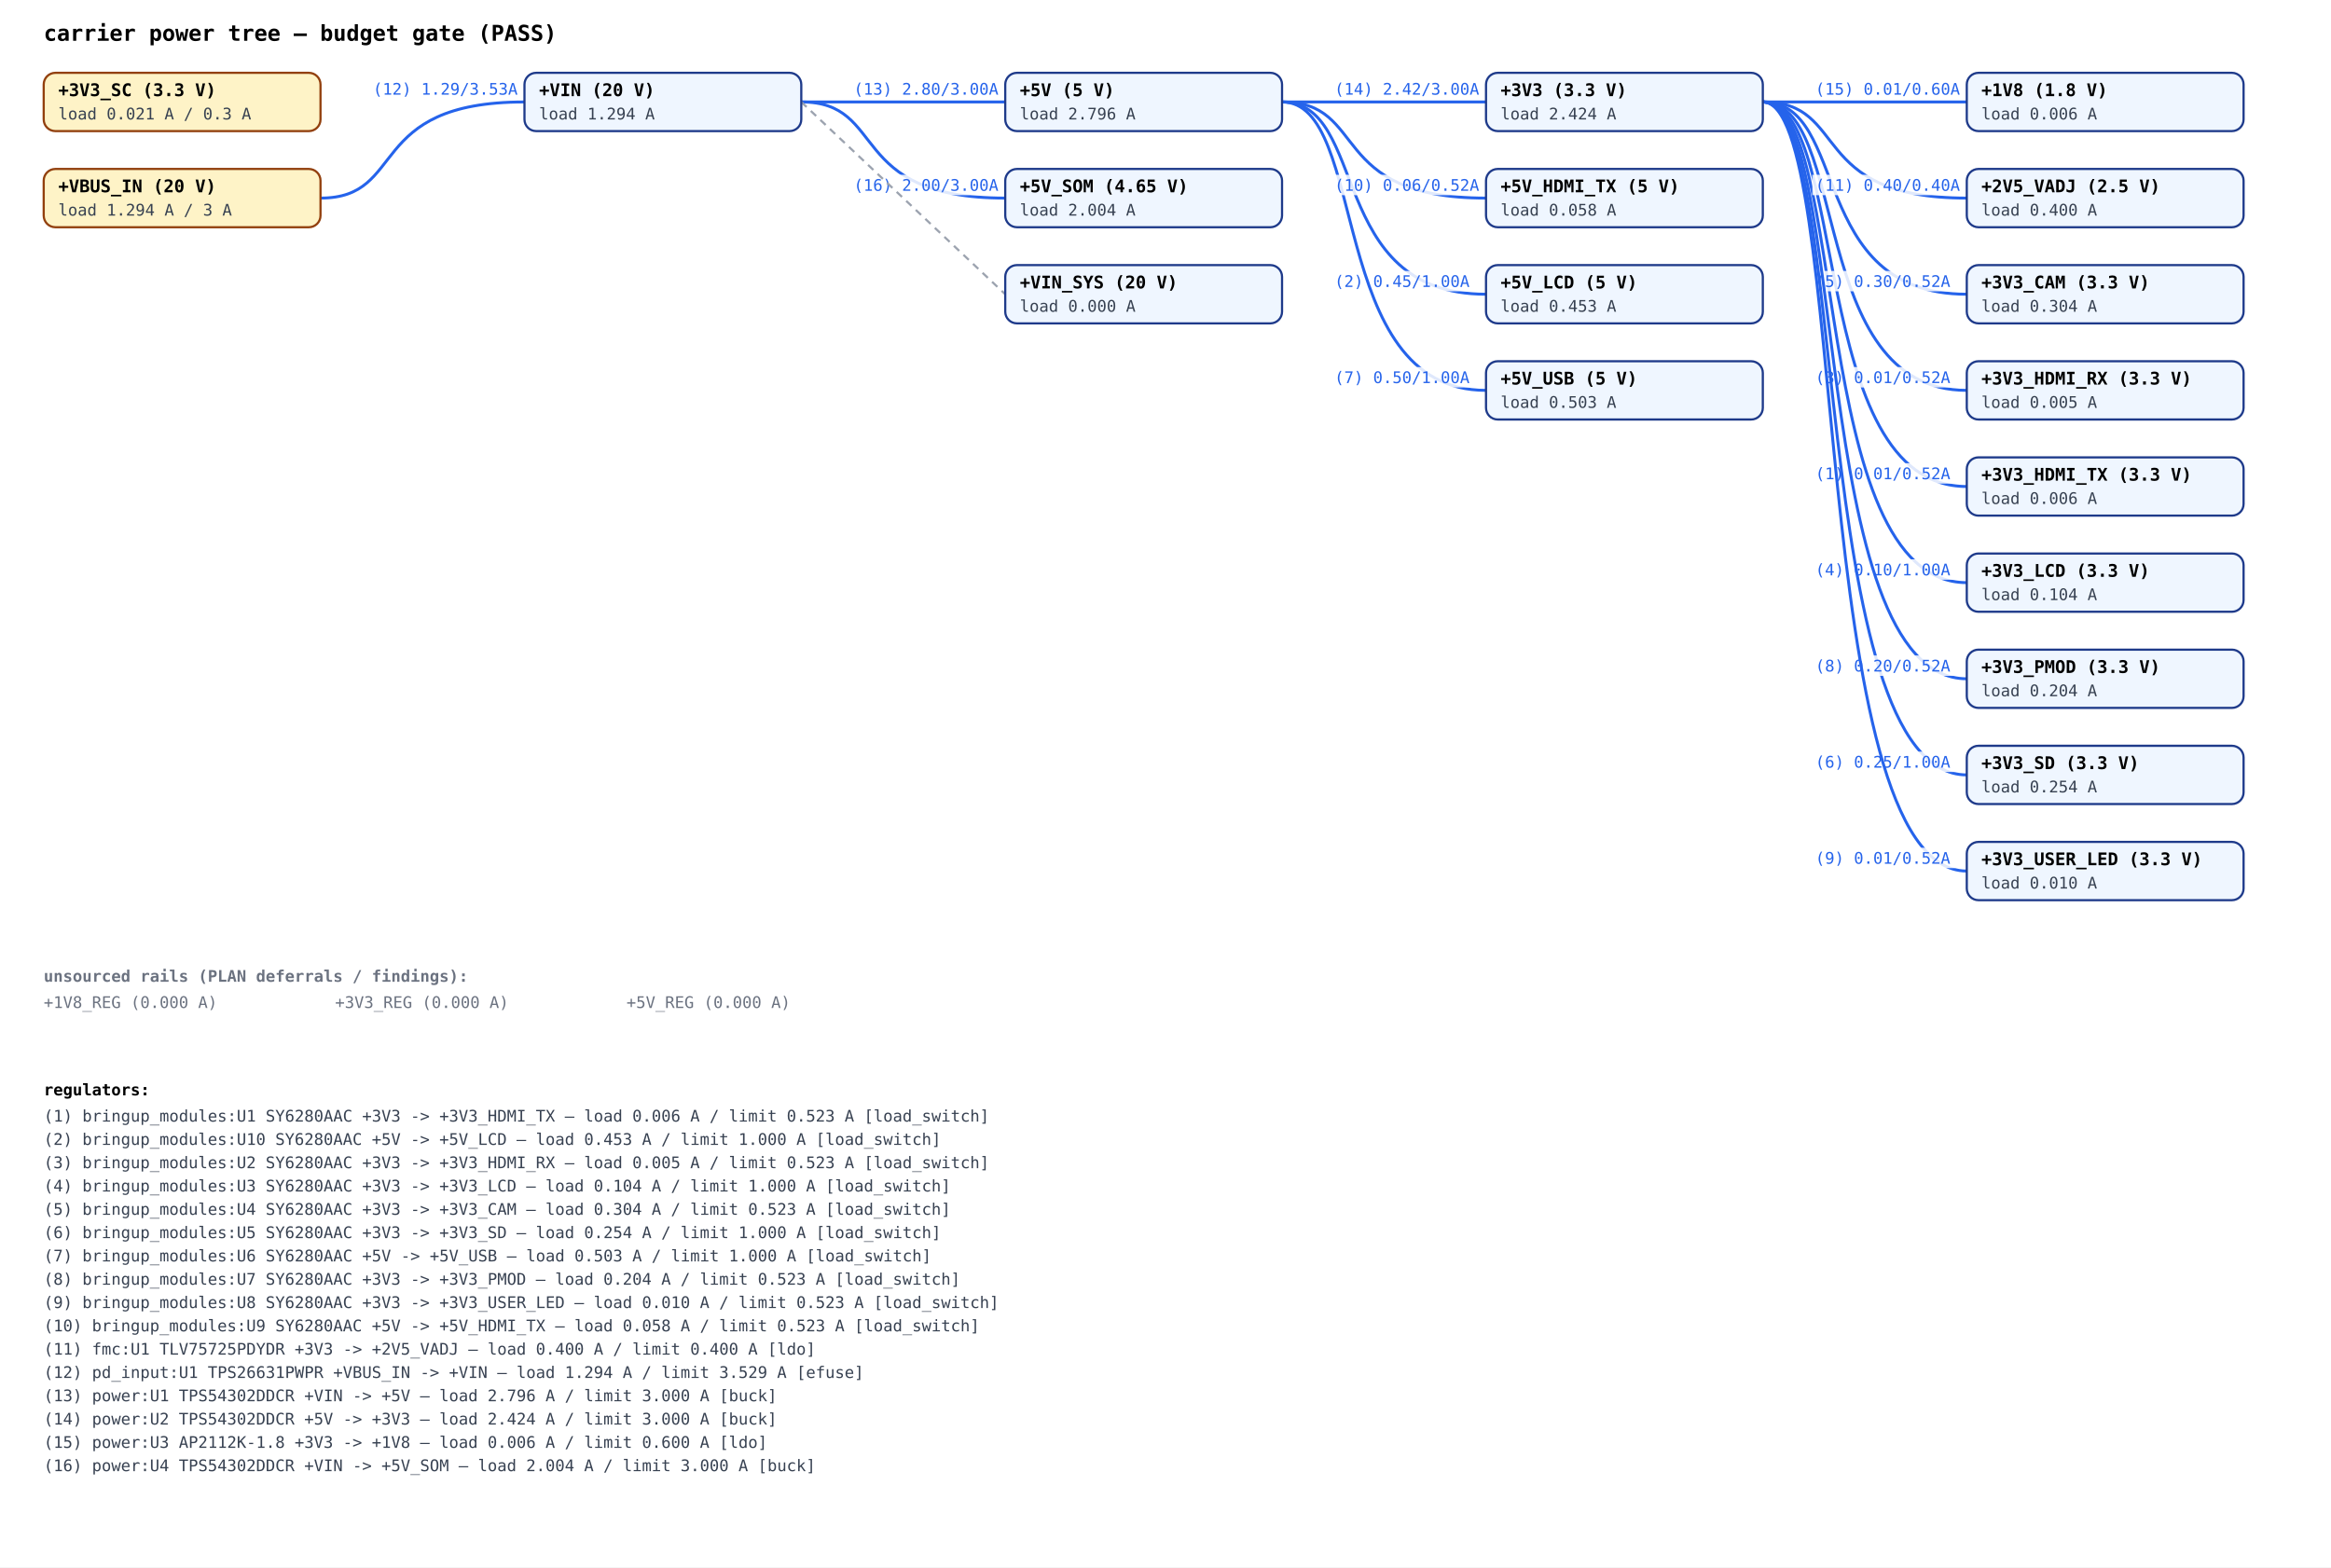
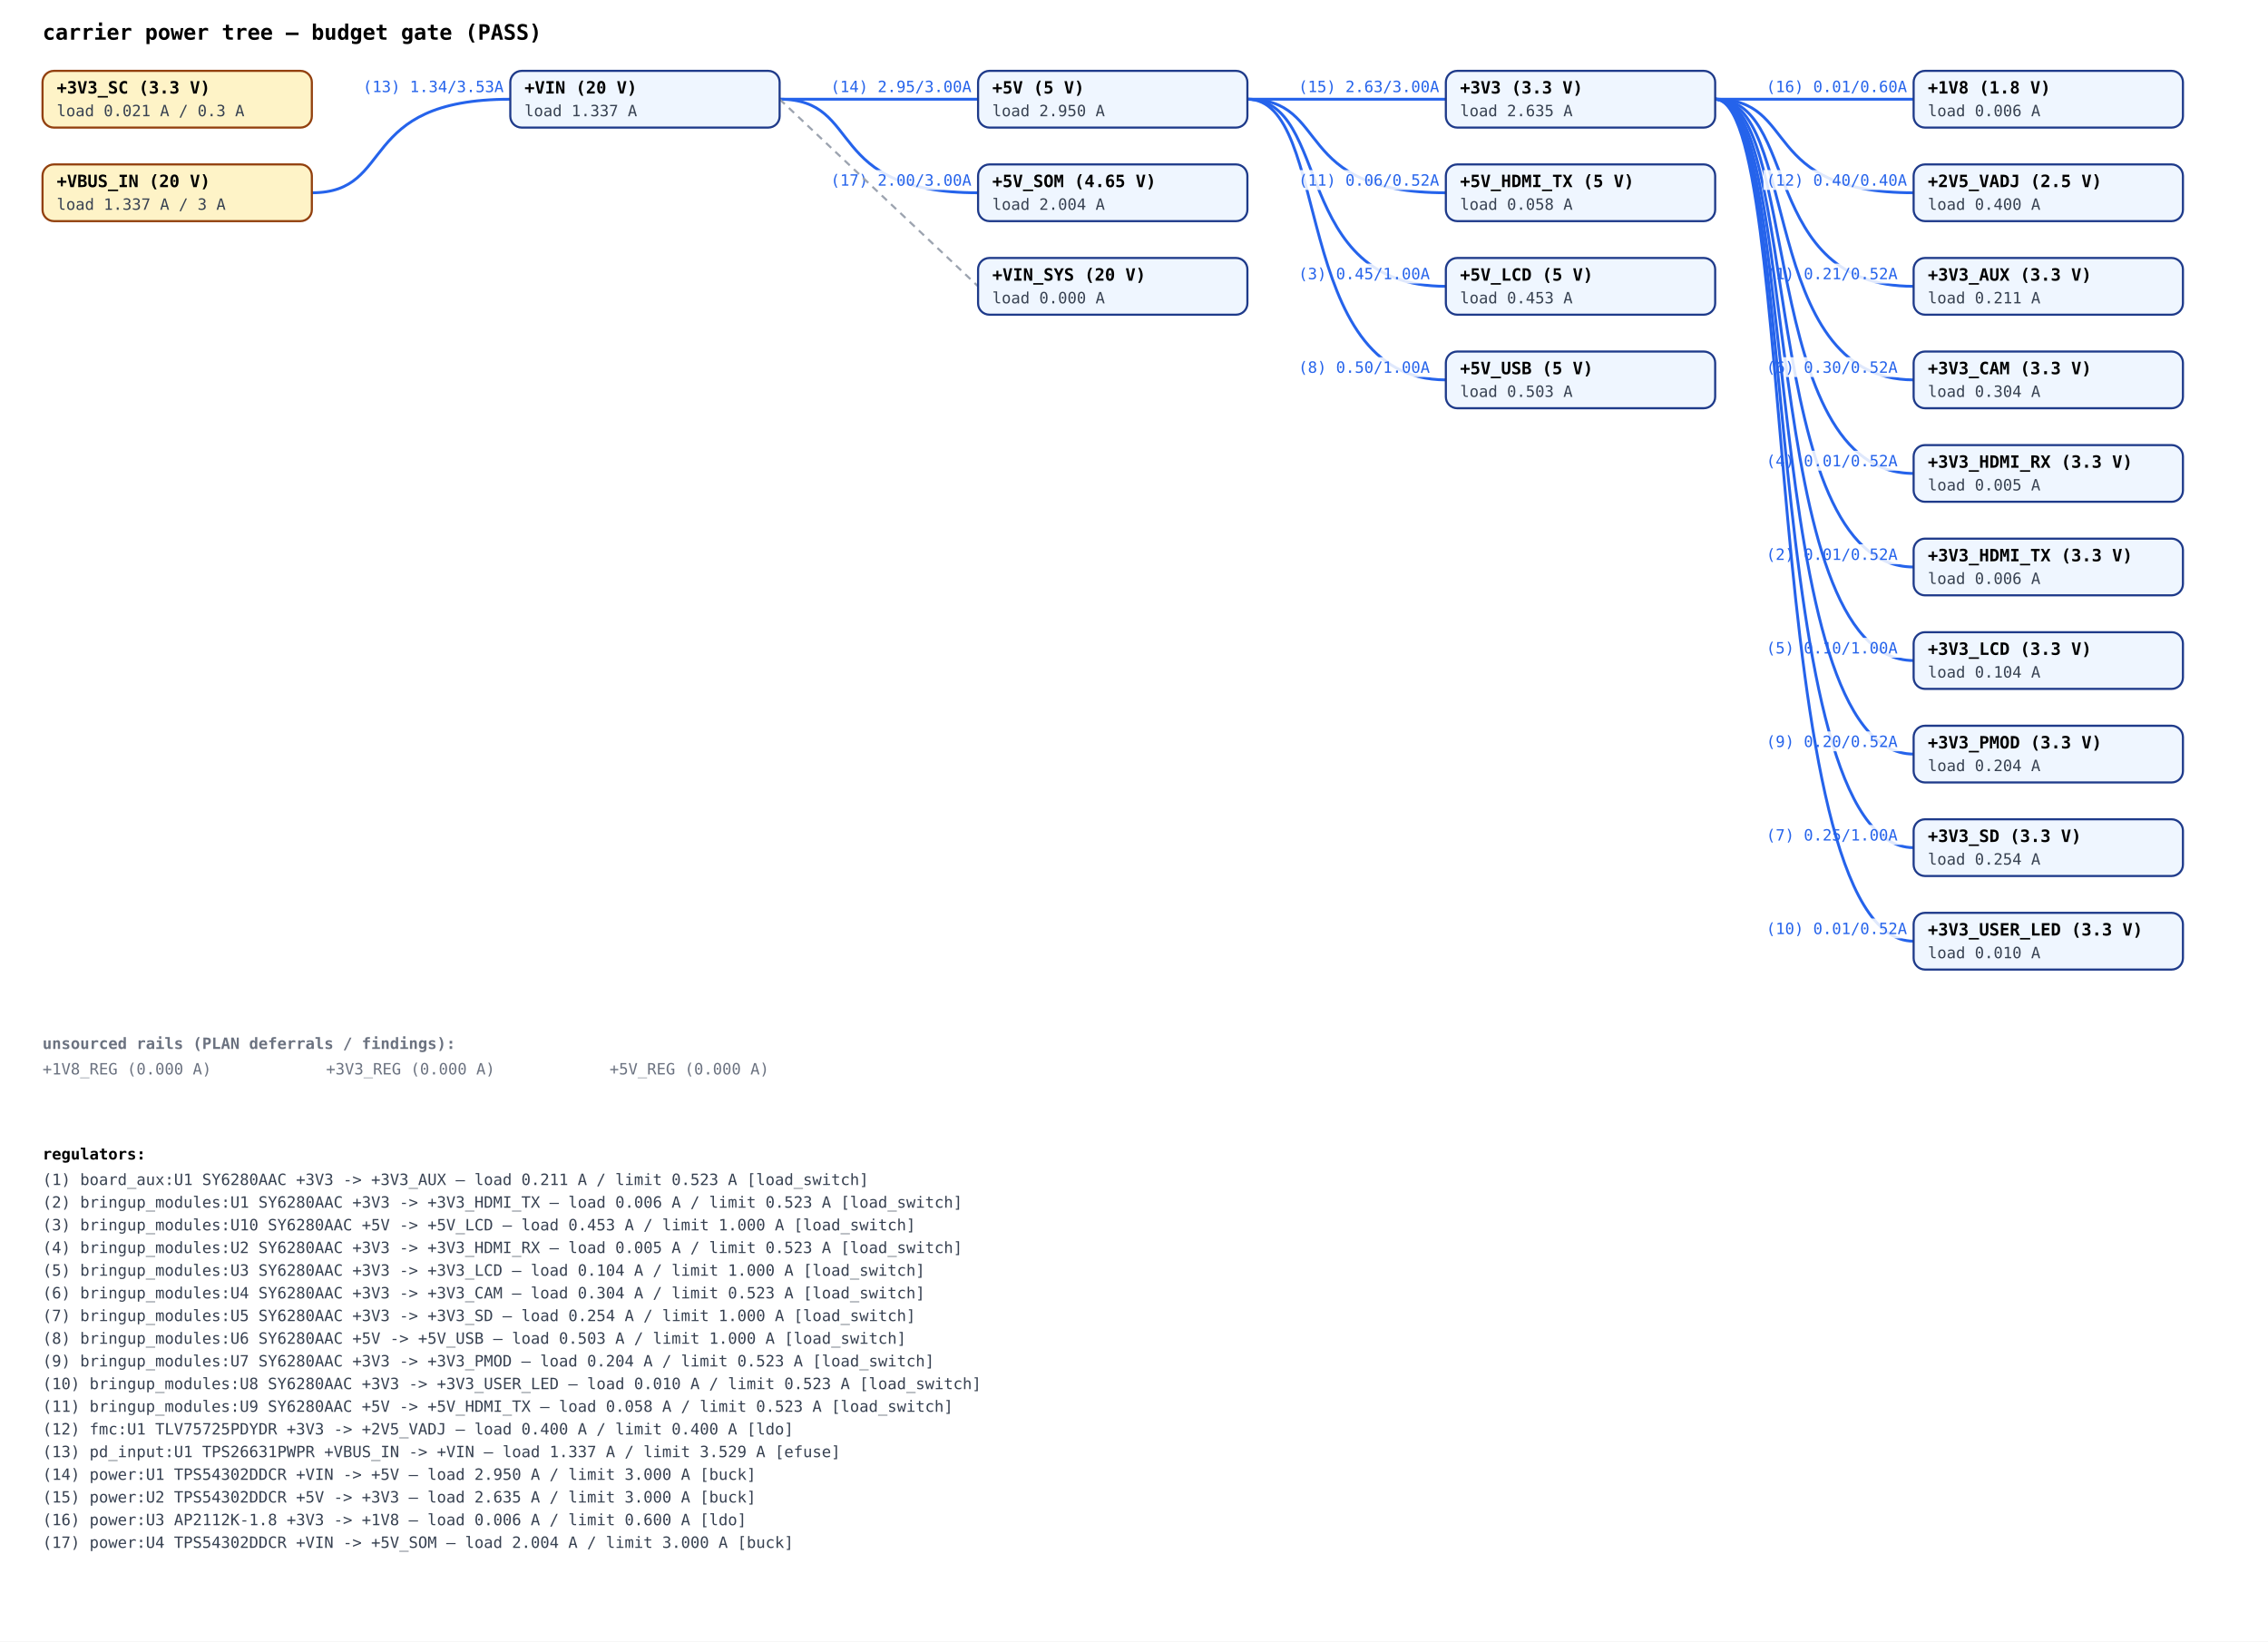
- <svg xmlns="http://www.w3.org/2000/svg" viewBox="0 0 1600 1076" font-family="ui-monospace, SFMono-Regular, Menlo, monospace" font-size="11">
-   <rect width="1600" height="1076" fill="white" />
+ <svg xmlns="http://www.w3.org/2000/svg" viewBox="0 0 1600 1158" font-family="ui-monospace, SFMono-Regular, Menlo, monospace" font-size="11">
+   <rect width="1600" height="1158" fill="white" />
  <text x="30" y="28" font-size="15" font-weight="bold">carrier power tree — budget gate (PASS)</text>
+   <path d="M1210,70 C1270,70 1240,202 1350,202" fill="none" stroke="#2563eb" stroke-width="2" />
+   <rect x="1244" y="186" width="98" height="14" fill="white" fill-opacity="0.85" />
+   <text x="1246" y="197" fill="#2563eb">(1) 0.21/0.52A</text>
+   <path d="M1210,70 C1270,70 1240,400 1350,400" fill="none" stroke="#2563eb" stroke-width="2" />
+   <rect x="1244" y="384" width="98" height="14" fill="white" fill-opacity="0.85" />
+   <text x="1246" y="395" fill="#2563eb">(2) 0.01/0.52A</text>
+   <path d="M880,70 C940,70 910,202 1020,202" fill="none" stroke="#2563eb" stroke-width="2" />
+   <rect x="914" y="186" width="98" height="14" fill="white" fill-opacity="0.85" />
+   <text x="916" y="197" fill="#2563eb">(3) 0.45/1.00A</text>
  <path d="M1210,70 C1270,70 1240,334 1350,334" fill="none" stroke="#2563eb" stroke-width="2" />
  <rect x="1244" y="318" width="98" height="14" fill="white" fill-opacity="0.85" />
-   <text x="1246" y="329" fill="#2563eb">(1) 0.01/0.52A</text>
-   <path d="M880,70 C940,70 910,202 1020,202" fill="none" stroke="#2563eb" stroke-width="2" />
-   <rect x="914" y="186" width="98" height="14" fill="white" fill-opacity="0.85" />
-   <text x="916" y="197" fill="#2563eb">(2) 0.45/1.00A</text>
+   <text x="1246" y="329" fill="#2563eb">(4) 0.01/0.52A</text>
+   <path d="M1210,70 C1270,70 1240,466 1350,466" fill="none" stroke="#2563eb" stroke-width="2" />
+   <rect x="1244" y="450" width="98" height="14" fill="white" fill-opacity="0.85" />
+   <text x="1246" y="461" fill="#2563eb">(5) 0.10/1.00A</text>
  <path d="M1210,70 C1270,70 1240,268 1350,268" fill="none" stroke="#2563eb" stroke-width="2" />
  <rect x="1244" y="252" width="98" height="14" fill="white" fill-opacity="0.85" />
-   <text x="1246" y="263" fill="#2563eb">(3) 0.01/0.52A</text>
-   <path d="M1210,70 C1270,70 1240,400 1350,400" fill="none" stroke="#2563eb" stroke-width="2" />
-   <rect x="1244" y="384" width="98" height="14" fill="white" fill-opacity="0.85" />
-   <text x="1246" y="395" fill="#2563eb">(4) 0.10/1.00A</text>
-   <path d="M1210,70 C1270,70 1240,202 1350,202" fill="none" stroke="#2563eb" stroke-width="2" />
-   <rect x="1244" y="186" width="98" height="14" fill="white" fill-opacity="0.85" />
-   <text x="1246" y="197" fill="#2563eb">(5) 0.30/0.52A</text>
+   <text x="1246" y="263" fill="#2563eb">(6) 0.30/0.52A</text>
+   <path d="M1210,70 C1270,70 1240,598 1350,598" fill="none" stroke="#2563eb" stroke-width="2" />
+   <rect x="1244" y="582" width="98" height="14" fill="white" fill-opacity="0.85" />
+   <text x="1246" y="593" fill="#2563eb">(7) 0.25/1.00A</text>
+   <path d="M880,70 C940,70 910,268 1020,268" fill="none" stroke="#2563eb" stroke-width="2" />
+   <rect x="914" y="252" width="98" height="14" fill="white" fill-opacity="0.85" />
+   <text x="916" y="263" fill="#2563eb">(8) 0.50/1.00A</text>
  <path d="M1210,70 C1270,70 1240,532 1350,532" fill="none" stroke="#2563eb" stroke-width="2" />
  <rect x="1244" y="516" width="98" height="14" fill="white" fill-opacity="0.85" />
-   <text x="1246" y="527" fill="#2563eb">(6) 0.25/1.00A</text>
-   <path d="M880,70 C940,70 910,268 1020,268" fill="none" stroke="#2563eb" stroke-width="2" />
-   <rect x="914" y="252" width="98" height="14" fill="white" fill-opacity="0.85" />
-   <text x="916" y="263" fill="#2563eb">(7) 0.50/1.00A</text>
-   <path d="M1210,70 C1270,70 1240,466 1350,466" fill="none" stroke="#2563eb" stroke-width="2" />
-   <rect x="1244" y="450" width="98" height="14" fill="white" fill-opacity="0.85" />
-   <text x="1246" y="461" fill="#2563eb">(8) 0.20/0.52A</text>
-   <path d="M1210,70 C1270,70 1240,598 1350,598" fill="none" stroke="#2563eb" stroke-width="2" />
-   <rect x="1244" y="582" width="98" height="14" fill="white" fill-opacity="0.85" />
-   <text x="1246" y="593" fill="#2563eb">(9) 0.01/0.52A</text>
+   <text x="1246" y="527" fill="#2563eb">(9) 0.20/0.52A</text>
+   <path d="M1210,70 C1270,70 1240,664 1350,664" fill="none" stroke="#2563eb" stroke-width="2" />
+   <rect x="1244" y="648" width="105" height="14" fill="white" fill-opacity="0.85" />
+   <text x="1246" y="659" fill="#2563eb">(10) 0.01/0.52A</text>
  <path d="M880,70 C940,70 910,136 1020,136" fill="none" stroke="#2563eb" stroke-width="2" />
  <rect x="914" y="120" width="105" height="14" fill="white" fill-opacity="0.85" />
-   <text x="916" y="131" fill="#2563eb">(10) 0.06/0.52A</text>
+   <text x="916" y="131" fill="#2563eb">(11) 0.06/0.52A</text>
  <path d="M1210,70 C1270,70 1240,136 1350,136" fill="none" stroke="#2563eb" stroke-width="2" />
  <rect x="1244" y="120" width="105" height="14" fill="white" fill-opacity="0.85" />
-   <text x="1246" y="131" fill="#2563eb">(11) 0.40/0.40A</text>
+   <text x="1246" y="131" fill="#2563eb">(12) 0.40/0.40A</text>
  <path d="M220,136 C280,136 250,70 360,70" fill="none" stroke="#2563eb" stroke-width="2" />
  <rect x="254" y="54" width="105" height="14" fill="white" fill-opacity="0.85" />
-   <text x="256" y="65" fill="#2563eb">(12) 1.29/3.53A</text>
+   <text x="256" y="65" fill="#2563eb">(13) 1.34/3.53A</text>
  <path d="M550,70 C610,70 580,70 690,70" fill="none" stroke="#2563eb" stroke-width="2" />
  <rect x="584" y="54" width="105" height="14" fill="white" fill-opacity="0.85" />
-   <text x="586" y="65" fill="#2563eb">(13) 2.80/3.00A</text>
+   <text x="586" y="65" fill="#2563eb">(14) 2.95/3.00A</text>
  <path d="M880,70 C940,70 910,70 1020,70" fill="none" stroke="#2563eb" stroke-width="2" />
  <rect x="914" y="54" width="105" height="14" fill="white" fill-opacity="0.85" />
-   <text x="916" y="65" fill="#2563eb">(14) 2.42/3.00A</text>
+   <text x="916" y="65" fill="#2563eb">(15) 2.63/3.00A</text>
  <path d="M1210,70 C1270,70 1240,70 1350,70" fill="none" stroke="#2563eb" stroke-width="2" />
  <rect x="1244" y="54" width="105" height="14" fill="white" fill-opacity="0.85" />
-   <text x="1246" y="65" fill="#2563eb">(15) 0.01/0.60A</text>
+   <text x="1246" y="65" fill="#2563eb">(16) 0.01/0.60A</text>
  <path d="M550,70 C610,70 580,136 690,136" fill="none" stroke="#2563eb" stroke-width="2" />
  <rect x="584" y="120" width="105" height="14" fill="white" fill-opacity="0.85" />
-   <text x="586" y="131" fill="#2563eb">(16) 2.00/3.00A</text>
+   <text x="586" y="131" fill="#2563eb">(17) 2.00/3.00A</text>
  <line x1="550" y1="70" x2="690" y2="202" stroke="#9ca3af" stroke-width="1.5" stroke-dasharray="5,4" />
  <rect x="30" y="50" width="190" height="40" rx="8" fill="#fef3c7" stroke="#92400e" stroke-width="1.5" />
  <text x="40" y="66" font-weight="bold" font-size="12">+3V3_SC (3.3 V)</text>
  <text x="40" y="82" fill="#374151">load 0.021 A / 0.3 A</text>
  <rect x="30" y="116" width="190" height="40" rx="8" fill="#fef3c7" stroke="#92400e" stroke-width="1.5" />
  <text x="40" y="132" font-weight="bold" font-size="12">+VBUS_IN (20 V)</text>
-   <text x="40" y="148" fill="#374151">load 1.294 A / 3 A</text>
+   <text x="40" y="148" fill="#374151">load 1.337 A / 3 A</text>
  <rect x="360" y="50" width="190" height="40" rx="8" fill="#eff6ff" stroke="#1e3a8a" stroke-width="1.5" />
  <text x="370" y="66" font-weight="bold" font-size="12">+VIN (20 V)</text>
-   <text x="370" y="82" fill="#374151">load 1.294 A</text>
+   <text x="370" y="82" fill="#374151">load 1.337 A</text>
  <rect x="690" y="50" width="190" height="40" rx="8" fill="#eff6ff" stroke="#1e3a8a" stroke-width="1.5" />
  <text x="700" y="66" font-weight="bold" font-size="12">+5V (5 V)</text>
-   <text x="700" y="82" fill="#374151">load 2.796 A</text>
+   <text x="700" y="82" fill="#374151">load 2.950 A</text>
  <rect x="690" y="116" width="190" height="40" rx="8" fill="#eff6ff" stroke="#1e3a8a" stroke-width="1.5" />
  <text x="700" y="132" font-weight="bold" font-size="12">+5V_SOM (4.65 V)</text>
  <text x="700" y="148" fill="#374151">load 2.004 A</text>
  <rect x="690" y="182" width="190" height="40" rx="8" fill="#eff6ff" stroke="#1e3a8a" stroke-width="1.5" />
  <text x="700" y="198" font-weight="bold" font-size="12">+VIN_SYS (20 V)</text>
  <text x="700" y="214" fill="#374151">load 0.000 A</text>
  <rect x="1020" y="50" width="190" height="40" rx="8" fill="#eff6ff" stroke="#1e3a8a" stroke-width="1.5" />
  <text x="1030" y="66" font-weight="bold" font-size="12">+3V3 (3.3 V)</text>
-   <text x="1030" y="82" fill="#374151">load 2.424 A</text>
+   <text x="1030" y="82" fill="#374151">load 2.635 A</text>
  <rect x="1020" y="116" width="190" height="40" rx="8" fill="#eff6ff" stroke="#1e3a8a" stroke-width="1.5" />
  <text x="1030" y="132" font-weight="bold" font-size="12">+5V_HDMI_TX (5 V)</text>
  <text x="1030" y="148" fill="#374151">load 0.058 A</text>
  <rect x="1020" y="182" width="190" height="40" rx="8" fill="#eff6ff" stroke="#1e3a8a" stroke-width="1.5" />
  <text x="1030" y="198" font-weight="bold" font-size="12">+5V_LCD (5 V)</text>
  <text x="1030" y="214" fill="#374151">load 0.453 A</text>
  <rect x="1020" y="248" width="190" height="40" rx="8" fill="#eff6ff" stroke="#1e3a8a" stroke-width="1.5" />
  <text x="1030" y="264" font-weight="bold" font-size="12">+5V_USB (5 V)</text>
  <text x="1030" y="280" fill="#374151">load 0.503 A</text>
  <rect x="1350" y="50" width="190" height="40" rx="8" fill="#eff6ff" stroke="#1e3a8a" stroke-width="1.5" />
  <text x="1360" y="66" font-weight="bold" font-size="12">+1V8 (1.8 V)</text>
  <text x="1360" y="82" fill="#374151">load 0.006 A</text>
  <rect x="1350" y="116" width="190" height="40" rx="8" fill="#eff6ff" stroke="#1e3a8a" stroke-width="1.5" />
  <text x="1360" y="132" font-weight="bold" font-size="12">+2V5_VADJ (2.5 V)</text>
  <text x="1360" y="148" fill="#374151">load 0.400 A</text>
  <rect x="1350" y="182" width="190" height="40" rx="8" fill="#eff6ff" stroke="#1e3a8a" stroke-width="1.5" />
-   <text x="1360" y="198" font-weight="bold" font-size="12">+3V3_CAM (3.3 V)</text>
-   <text x="1360" y="214" fill="#374151">load 0.304 A</text>
+   <text x="1360" y="198" font-weight="bold" font-size="12">+3V3_AUX (3.3 V)</text>
+   <text x="1360" y="214" fill="#374151">load 0.211 A</text>
  <rect x="1350" y="248" width="190" height="40" rx="8" fill="#eff6ff" stroke="#1e3a8a" stroke-width="1.5" />
-   <text x="1360" y="264" font-weight="bold" font-size="12">+3V3_HDMI_RX (3.3 V)</text>
-   <text x="1360" y="280" fill="#374151">load 0.005 A</text>
+   <text x="1360" y="264" font-weight="bold" font-size="12">+3V3_CAM (3.3 V)</text>
+   <text x="1360" y="280" fill="#374151">load 0.304 A</text>
  <rect x="1350" y="314" width="190" height="40" rx="8" fill="#eff6ff" stroke="#1e3a8a" stroke-width="1.5" />
-   <text x="1360" y="330" font-weight="bold" font-size="12">+3V3_HDMI_TX (3.3 V)</text>
-   <text x="1360" y="346" fill="#374151">load 0.006 A</text>
+   <text x="1360" y="330" font-weight="bold" font-size="12">+3V3_HDMI_RX (3.3 V)</text>
+   <text x="1360" y="346" fill="#374151">load 0.005 A</text>
  <rect x="1350" y="380" width="190" height="40" rx="8" fill="#eff6ff" stroke="#1e3a8a" stroke-width="1.5" />
-   <text x="1360" y="396" font-weight="bold" font-size="12">+3V3_LCD (3.3 V)</text>
-   <text x="1360" y="412" fill="#374151">load 0.104 A</text>
+   <text x="1360" y="396" font-weight="bold" font-size="12">+3V3_HDMI_TX (3.3 V)</text>
+   <text x="1360" y="412" fill="#374151">load 0.006 A</text>
  <rect x="1350" y="446" width="190" height="40" rx="8" fill="#eff6ff" stroke="#1e3a8a" stroke-width="1.5" />
-   <text x="1360" y="462" font-weight="bold" font-size="12">+3V3_PMOD (3.3 V)</text>
-   <text x="1360" y="478" fill="#374151">load 0.204 A</text>
+   <text x="1360" y="462" font-weight="bold" font-size="12">+3V3_LCD (3.3 V)</text>
+   <text x="1360" y="478" fill="#374151">load 0.104 A</text>
  <rect x="1350" y="512" width="190" height="40" rx="8" fill="#eff6ff" stroke="#1e3a8a" stroke-width="1.5" />
-   <text x="1360" y="528" font-weight="bold" font-size="12">+3V3_SD (3.3 V)</text>
-   <text x="1360" y="544" fill="#374151">load 0.254 A</text>
+   <text x="1360" y="528" font-weight="bold" font-size="12">+3V3_PMOD (3.3 V)</text>
+   <text x="1360" y="544" fill="#374151">load 0.204 A</text>
  <rect x="1350" y="578" width="190" height="40" rx="8" fill="#eff6ff" stroke="#1e3a8a" stroke-width="1.5" />
-   <text x="1360" y="594" font-weight="bold" font-size="12">+3V3_USER_LED (3.3 V)</text>
-   <text x="1360" y="610" fill="#374151">load 0.010 A</text>
-   <text x="30" y="674" font-weight="bold" fill="#6b7280">unsourced rails (PLAN deferrals / findings):</text>
-   <text x="30" y="692" fill="#6b7280">+1V8_REG (0.000 A)</text>
-   <text x="230" y="692" fill="#6b7280">+3V3_REG (0.000 A)</text>
-   <text x="430" y="692" fill="#6b7280">+5V_REG (0.000 A)</text>
-   <text x="30" y="752" font-weight="bold">regulators:</text>
-   <text x="30" y="770" fill="#374151">(1) bringup_modules:U1 SY6280AAC +3V3 -&gt; +3V3_HDMI_TX — load 0.006 A / limit 0.523 A [load_switch]</text>
-   <text x="30" y="786" fill="#374151">(2) bringup_modules:U10 SY6280AAC +5V -&gt; +5V_LCD — load 0.453 A / limit 1.000 A [load_switch]</text>
-   <text x="30" y="802" fill="#374151">(3) bringup_modules:U2 SY6280AAC +3V3 -&gt; +3V3_HDMI_RX — load 0.005 A / limit 0.523 A [load_switch]</text>
-   <text x="30" y="818" fill="#374151">(4) bringup_modules:U3 SY6280AAC +3V3 -&gt; +3V3_LCD — load 0.104 A / limit 1.000 A [load_switch]</text>
-   <text x="30" y="834" fill="#374151">(5) bringup_modules:U4 SY6280AAC +3V3 -&gt; +3V3_CAM — load 0.304 A / limit 0.523 A [load_switch]</text>
-   <text x="30" y="850" fill="#374151">(6) bringup_modules:U5 SY6280AAC +3V3 -&gt; +3V3_SD — load 0.254 A / limit 1.000 A [load_switch]</text>
-   <text x="30" y="866" fill="#374151">(7) bringup_modules:U6 SY6280AAC +5V -&gt; +5V_USB — load 0.503 A / limit 1.000 A [load_switch]</text>
-   <text x="30" y="882" fill="#374151">(8) bringup_modules:U7 SY6280AAC +3V3 -&gt; +3V3_PMOD — load 0.204 A / limit 0.523 A [load_switch]</text>
-   <text x="30" y="898" fill="#374151">(9) bringup_modules:U8 SY6280AAC +3V3 -&gt; +3V3_USER_LED — load 0.010 A / limit 0.523 A [load_switch]</text>
-   <text x="30" y="914" fill="#374151">(10) bringup_modules:U9 SY6280AAC +5V -&gt; +5V_HDMI_TX — load 0.058 A / limit 0.523 A [load_switch]</text>
-   <text x="30" y="930" fill="#374151">(11) fmc:U1 TLV75725PDYDR +3V3 -&gt; +2V5_VADJ — load 0.400 A / limit 0.400 A [ldo]</text>
-   <text x="30" y="946" fill="#374151">(12) pd_input:U1 TPS26631PWPR +VBUS_IN -&gt; +VIN — load 1.294 A / limit 3.529 A [efuse]</text>
-   <text x="30" y="962" fill="#374151">(13) power:U1 TPS54302DDCR +VIN -&gt; +5V — load 2.796 A / limit 3.000 A [buck]</text>
-   <text x="30" y="978" fill="#374151">(14) power:U2 TPS54302DDCR +5V -&gt; +3V3 — load 2.424 A / limit 3.000 A [buck]</text>
-   <text x="30" y="994" fill="#374151">(15) power:U3 AP2112K-1.8 +3V3 -&gt; +1V8 — load 0.006 A / limit 0.600 A [ldo]</text>
-   <text x="30" y="1010" fill="#374151">(16) power:U4 TPS54302DDCR +VIN -&gt; +5V_SOM — load 2.004 A / limit 3.000 A [buck]</text>
+   <text x="1360" y="594" font-weight="bold" font-size="12">+3V3_SD (3.3 V)</text>
+   <text x="1360" y="610" fill="#374151">load 0.254 A</text>
+   <rect x="1350" y="644" width="190" height="40" rx="8" fill="#eff6ff" stroke="#1e3a8a" stroke-width="1.5" />
+   <text x="1360" y="660" font-weight="bold" font-size="12">+3V3_USER_LED (3.3 V)</text>
+   <text x="1360" y="676" fill="#374151">load 0.010 A</text>
+   <text x="30" y="740" font-weight="bold" fill="#6b7280">unsourced rails (PLAN deferrals / findings):</text>
+   <text x="30" y="758" fill="#6b7280">+1V8_REG (0.000 A)</text>
+   <text x="230" y="758" fill="#6b7280">+3V3_REG (0.000 A)</text>
+   <text x="430" y="758" fill="#6b7280">+5V_REG (0.000 A)</text>
+   <text x="30" y="818" font-weight="bold">regulators:</text>
+   <text x="30" y="836" fill="#374151">(1) board_aux:U1 SY6280AAC +3V3 -&gt; +3V3_AUX — load 0.211 A / limit 0.523 A [load_switch]</text>
+   <text x="30" y="852" fill="#374151">(2) bringup_modules:U1 SY6280AAC +3V3 -&gt; +3V3_HDMI_TX — load 0.006 A / limit 0.523 A [load_switch]</text>
+   <text x="30" y="868" fill="#374151">(3) bringup_modules:U10 SY6280AAC +5V -&gt; +5V_LCD — load 0.453 A / limit 1.000 A [load_switch]</text>
+   <text x="30" y="884" fill="#374151">(4) bringup_modules:U2 SY6280AAC +3V3 -&gt; +3V3_HDMI_RX — load 0.005 A / limit 0.523 A [load_switch]</text>
+   <text x="30" y="900" fill="#374151">(5) bringup_modules:U3 SY6280AAC +3V3 -&gt; +3V3_LCD — load 0.104 A / limit 1.000 A [load_switch]</text>
+   <text x="30" y="916" fill="#374151">(6) bringup_modules:U4 SY6280AAC +3V3 -&gt; +3V3_CAM — load 0.304 A / limit 0.523 A [load_switch]</text>
+   <text x="30" y="932" fill="#374151">(7) bringup_modules:U5 SY6280AAC +3V3 -&gt; +3V3_SD — load 0.254 A / limit 1.000 A [load_switch]</text>
+   <text x="30" y="948" fill="#374151">(8) bringup_modules:U6 SY6280AAC +5V -&gt; +5V_USB — load 0.503 A / limit 1.000 A [load_switch]</text>
+   <text x="30" y="964" fill="#374151">(9) bringup_modules:U7 SY6280AAC +3V3 -&gt; +3V3_PMOD — load 0.204 A / limit 0.523 A [load_switch]</text>
+   <text x="30" y="980" fill="#374151">(10) bringup_modules:U8 SY6280AAC +3V3 -&gt; +3V3_USER_LED — load 0.010 A / limit 0.523 A [load_switch]</text>
+   <text x="30" y="996" fill="#374151">(11) bringup_modules:U9 SY6280AAC +5V -&gt; +5V_HDMI_TX — load 0.058 A / limit 0.523 A [load_switch]</text>
+   <text x="30" y="1012" fill="#374151">(12) fmc:U1 TLV75725PDYDR +3V3 -&gt; +2V5_VADJ — load 0.400 A / limit 0.400 A [ldo]</text>
+   <text x="30" y="1028" fill="#374151">(13) pd_input:U1 TPS26631PWPR +VBUS_IN -&gt; +VIN — load 1.337 A / limit 3.529 A [efuse]</text>
+   <text x="30" y="1044" fill="#374151">(14) power:U1 TPS54302DDCR +VIN -&gt; +5V — load 2.950 A / limit 3.000 A [buck]</text>
+   <text x="30" y="1060" fill="#374151">(15) power:U2 TPS54302DDCR +5V -&gt; +3V3 — load 2.635 A / limit 3.000 A [buck]</text>
+   <text x="30" y="1076" fill="#374151">(16) power:U3 AP2112K-1.8 +3V3 -&gt; +1V8 — load 0.006 A / limit 0.600 A [ldo]</text>
+   <text x="30" y="1092" fill="#374151">(17) power:U4 TPS54302DDCR +VIN -&gt; +5V_SOM — load 2.004 A / limit 3.000 A [buck]</text>
</svg>
